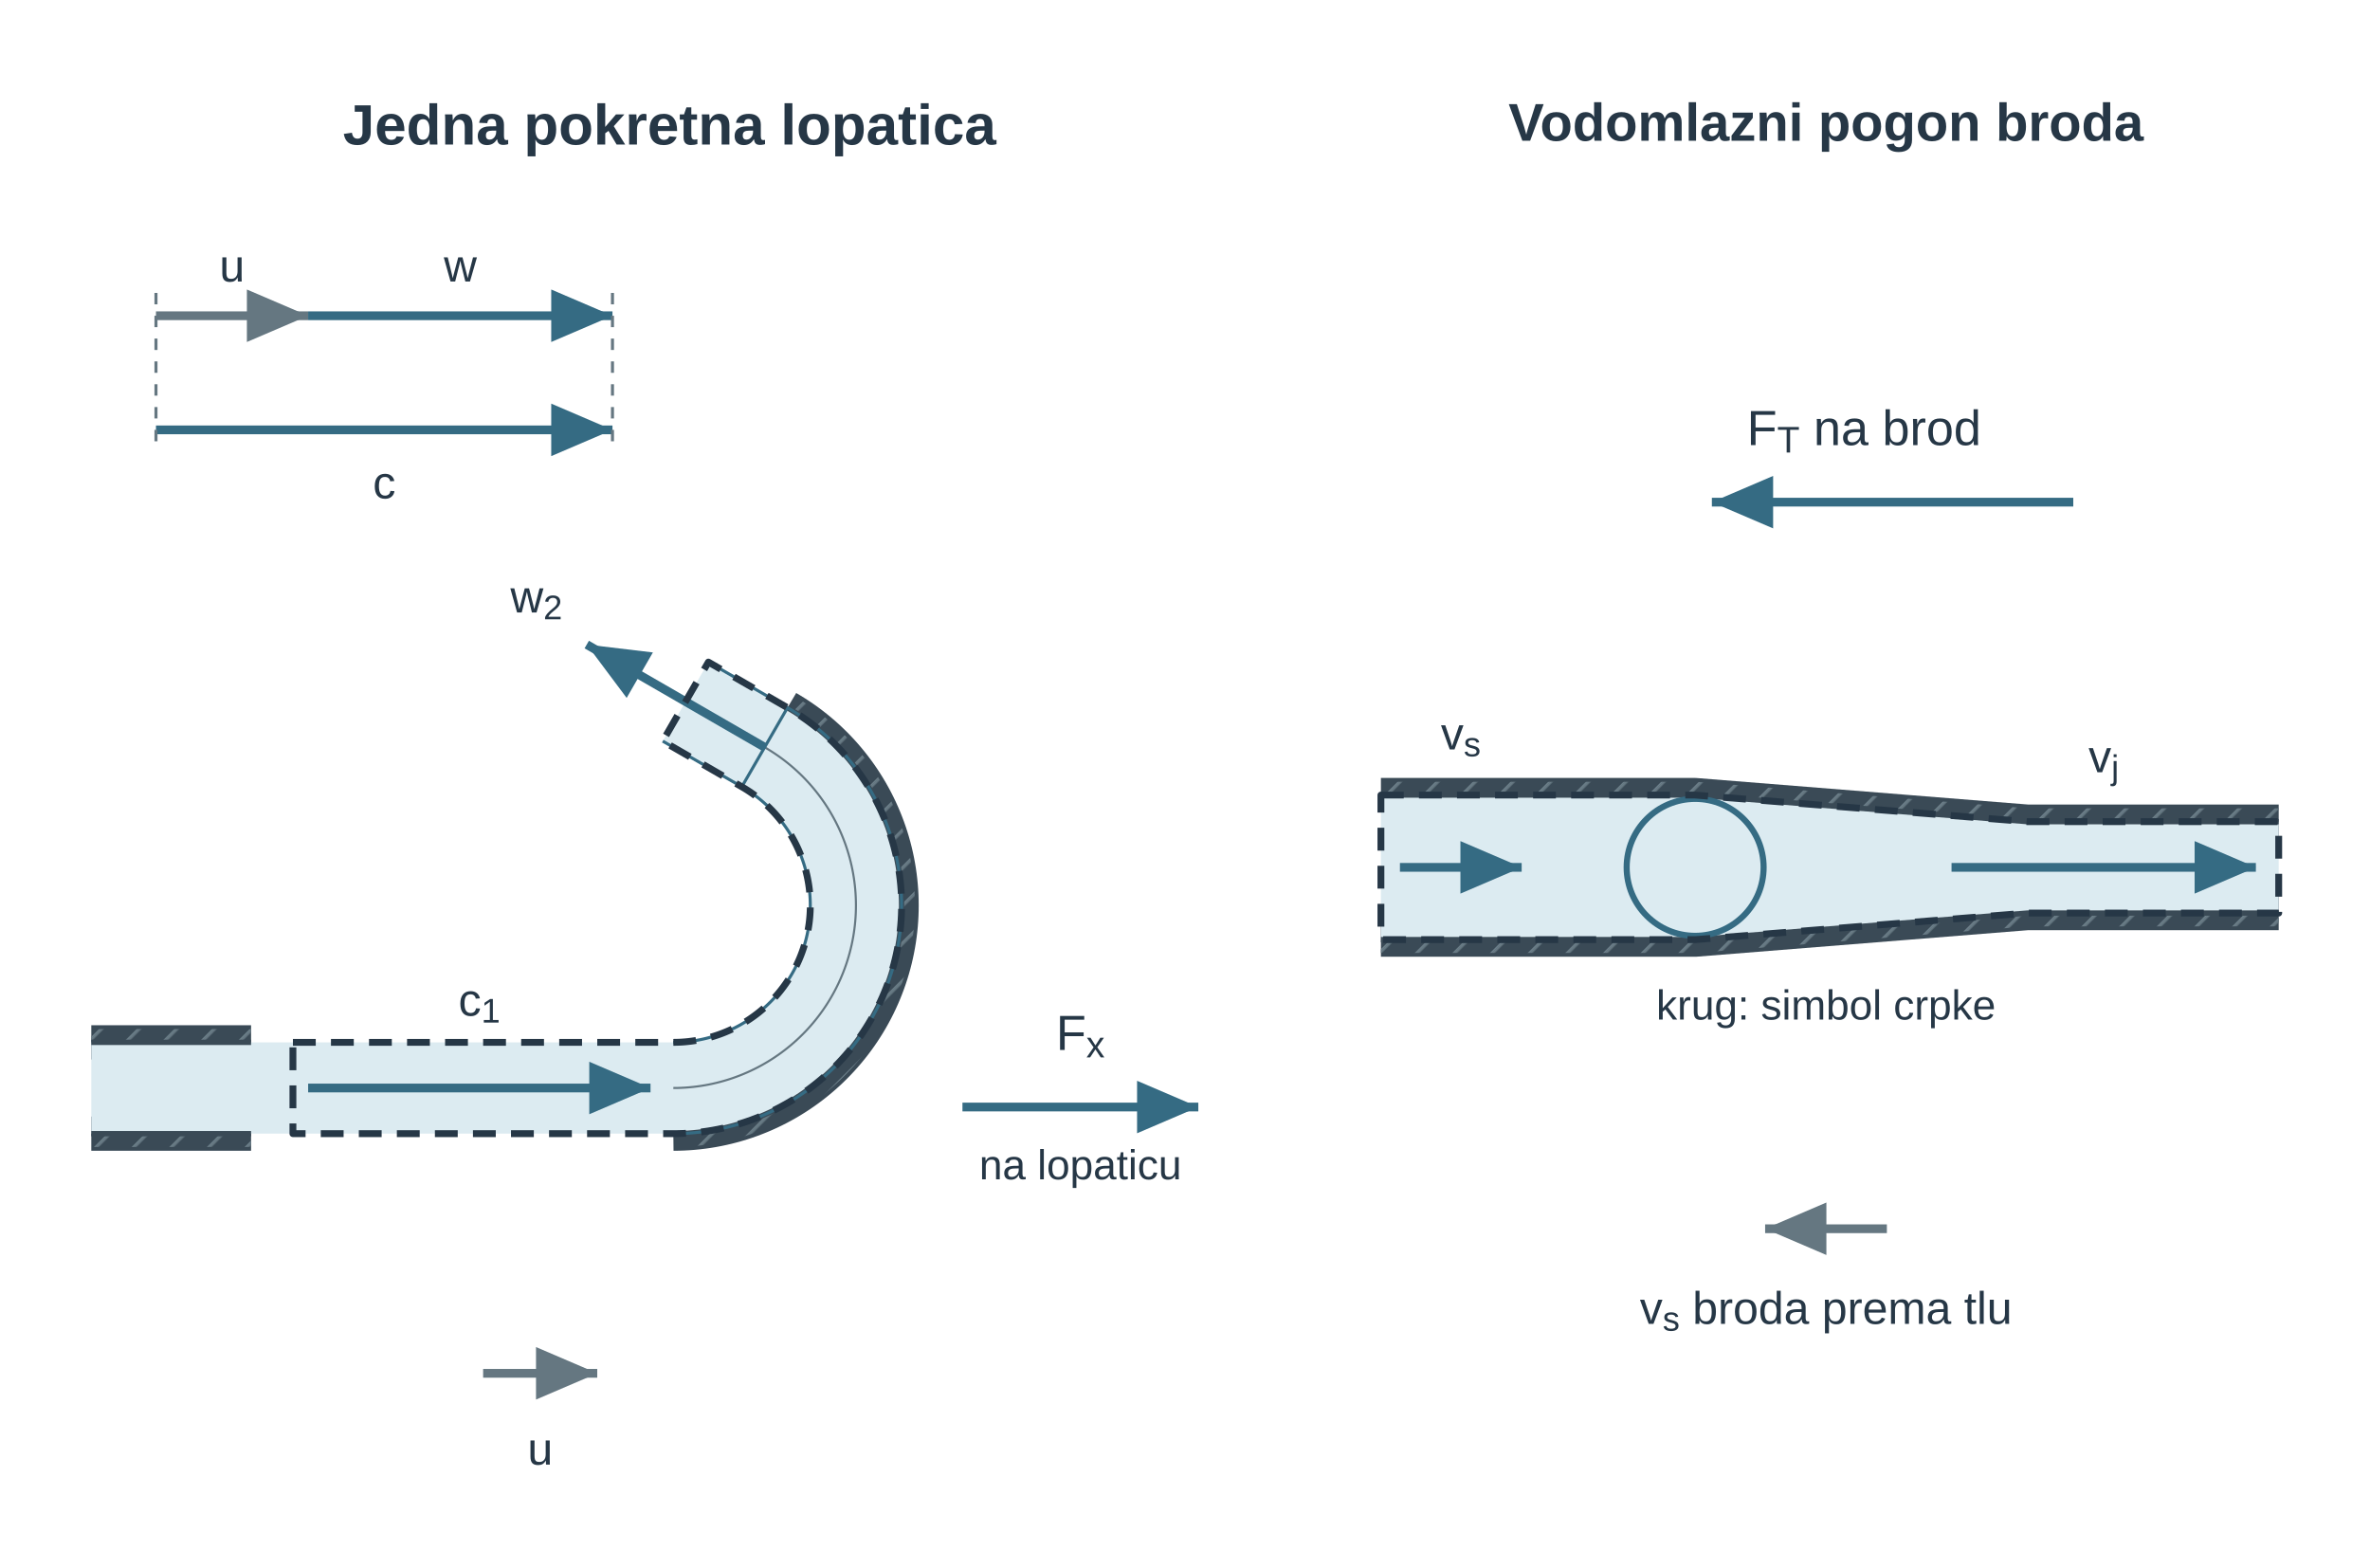
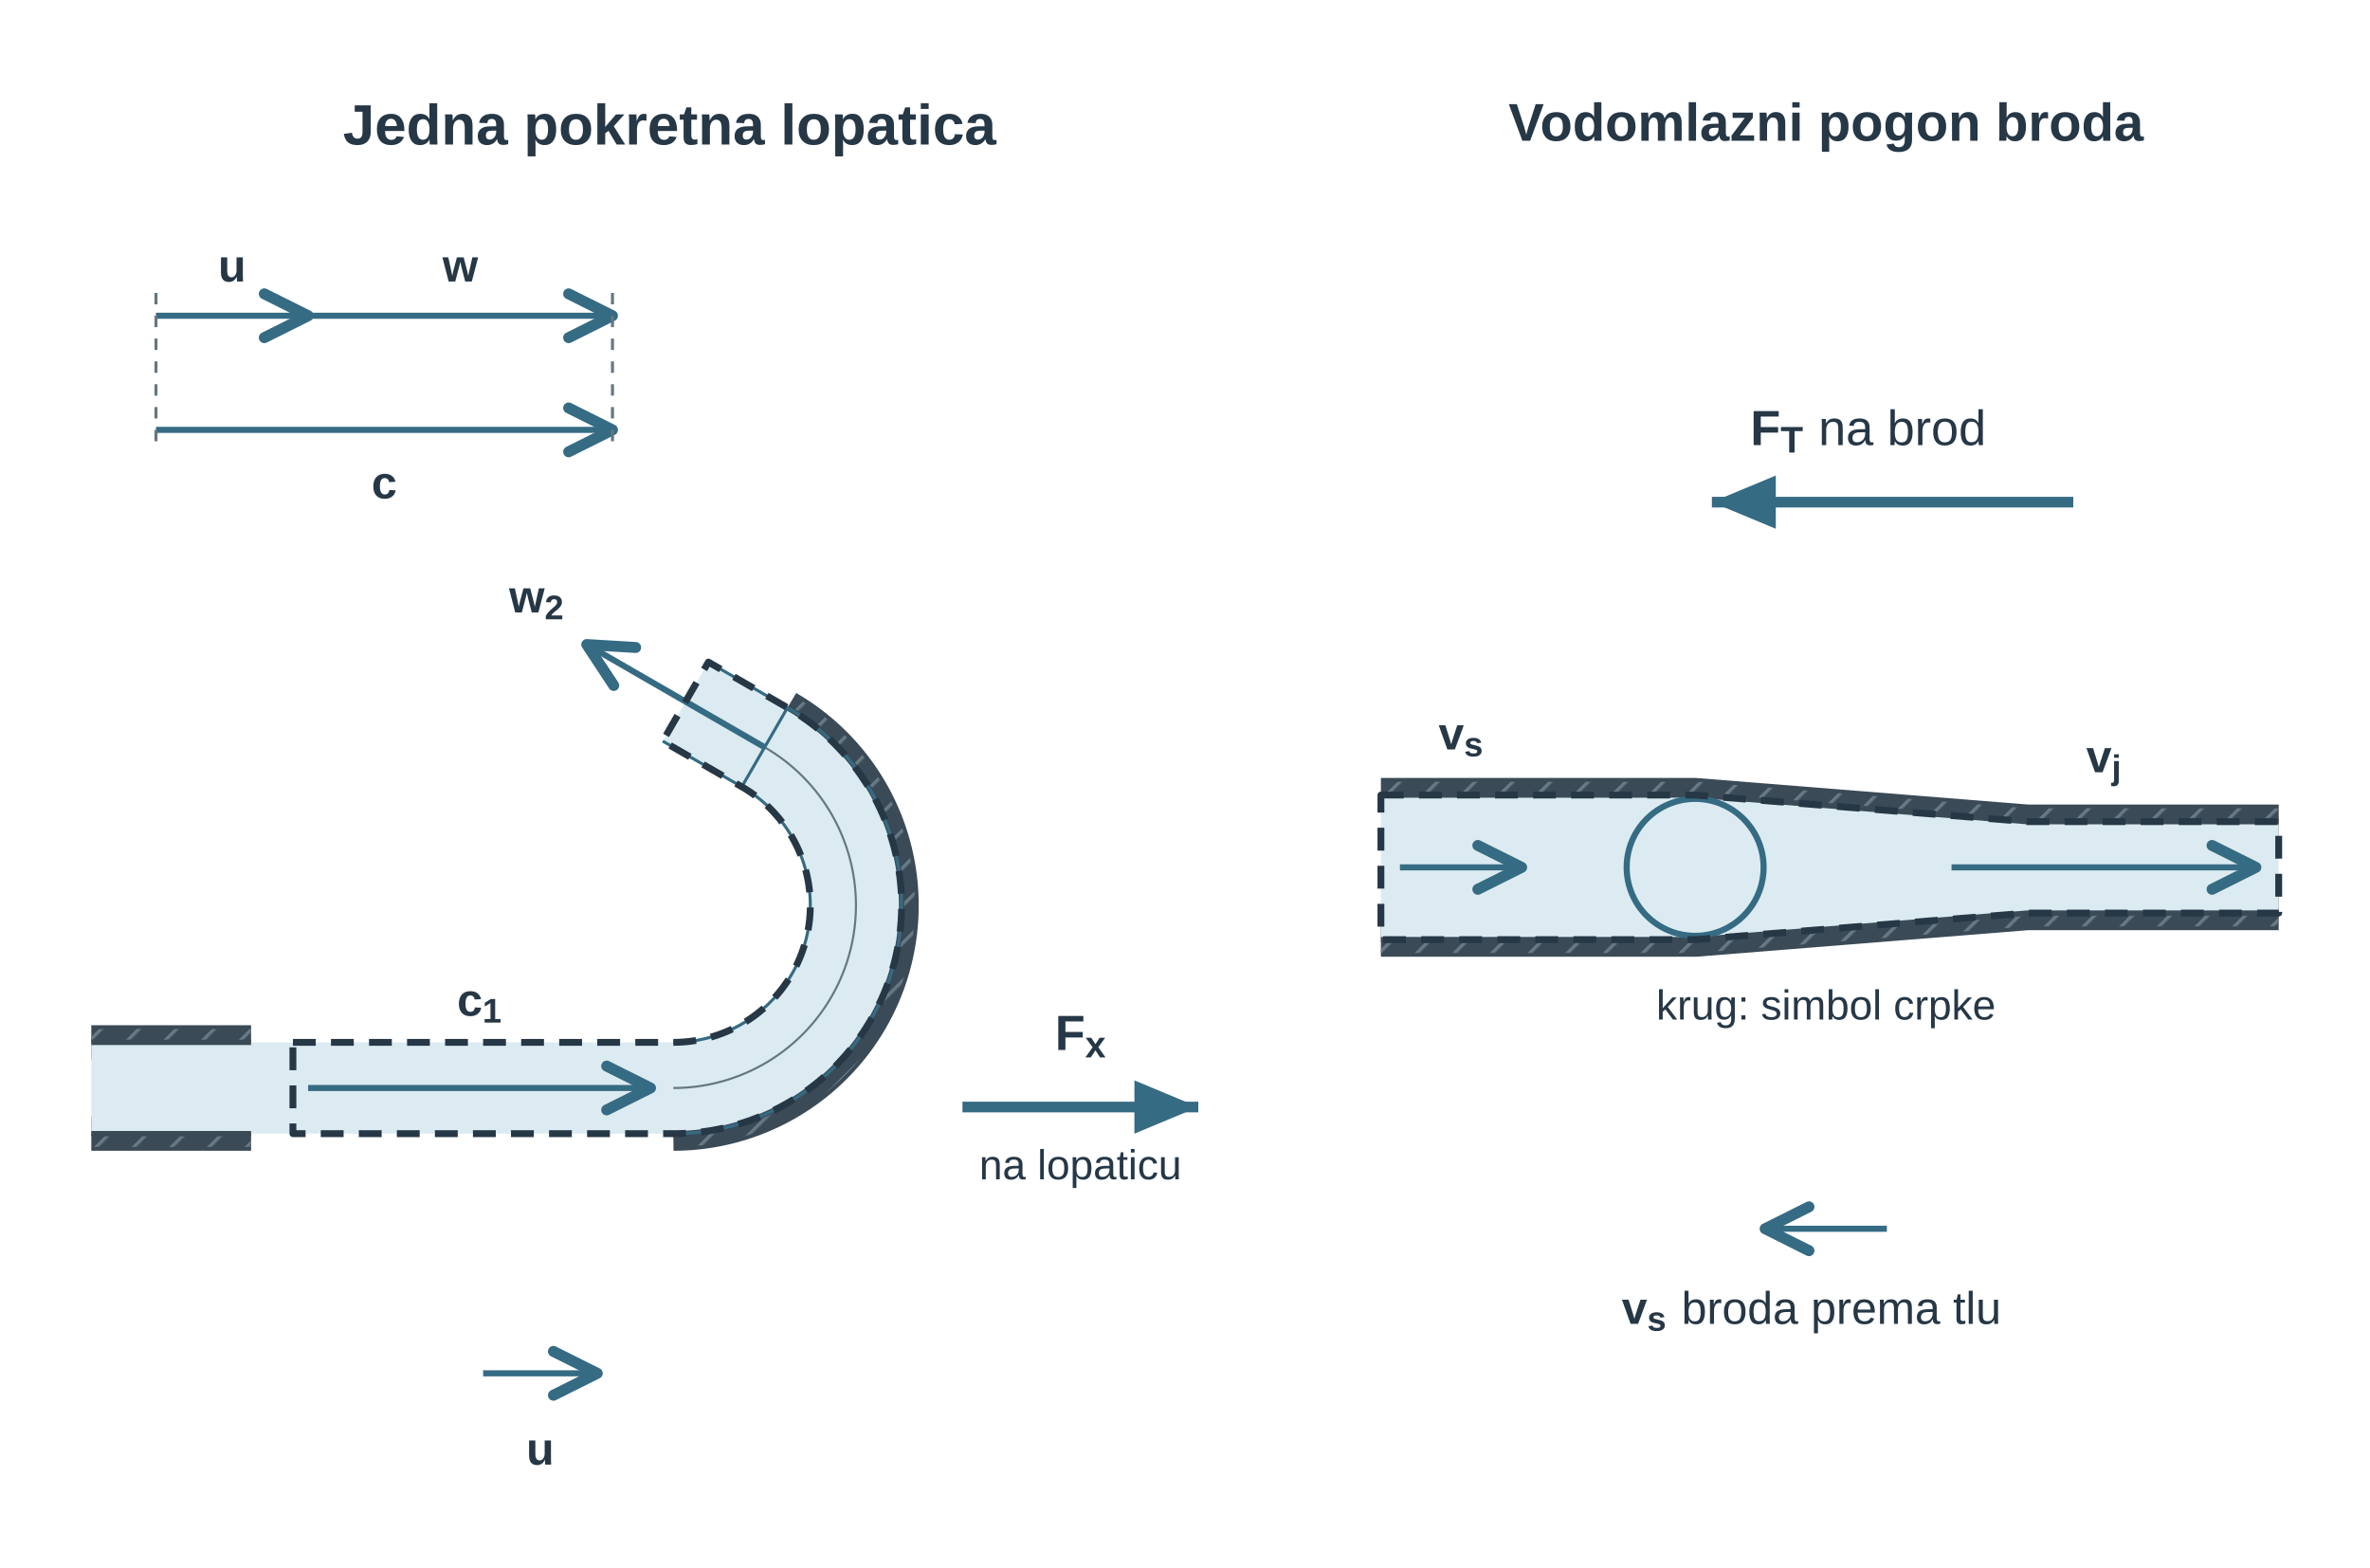
<svg xmlns="http://www.w3.org/2000/svg" viewBox="0 0 623 412" role="img" aria-labelledby="u14intro_title u14intro_desc" preserveAspectRatio="xMidYMid meet" style="display:block;width:100%;max-width:623px;height:auto;">
  <defs>
+     <marker id="u14intro_vopen" viewBox="0 0 10 10" refX="9" refY="5" markerWidth="9" markerHeight="9" orient="auto-start-reverse">
+       <path d="M1,1 L9,5 L1,9" fill="none" stroke="#356b83" stroke-width="2" stroke-linecap="round" stroke-linejoin="round" />
+     </marker>
    <pattern id="u14intro_hatch" width="7" height="7" patternUnits="userSpaceOnUse" patternTransform="rotate(45)">
      <line x1="0" y1="0" x2="0" y2="7" stroke="#657781" stroke-width="1.8" />
    </pattern>
    <marker id="u14intro_v" markerWidth="7" markerHeight="6" refX="7" refY="3" orient="auto">
      <path d="M0 0 L7 3 L0 6 Z" fill="#356b83" />
    </marker>
    <marker id="u14intro_dim" markerWidth="6" markerHeight="5" refX="6" refY="2.5" orient="auto-start-reverse">
      <path d="M0 0 L6 2.5 L0 5 Z" fill="#356b83" />
    </marker>
    <marker id="u14intro_dimSmall" markerWidth="3" markerHeight="3" refX="3" refY="1.5" orient="auto-start-reverse">
      <path d="M0 0 L3 1.5 L0 3 Z" fill="#356b83" />
    </marker>
-     <marker id="u14intro_forceMarker" markerWidth="7" markerHeight="6" refX="7" refY="3" orient="auto">
-       <path d="M0 0 L7 3 L0 6 Z" fill="#356b83" />
+     <marker id="u14intro_forceMarker" markerWidth="6" markerHeight="5" refX="6" refY="2.5" orient="auto">
+       <path d="M0 0 L6 2.5 L0 5 Z" fill="#356b83" />
    </marker>
    <marker id="u14intro_pressureMarker" markerWidth="7" markerHeight="6" refX="7" refY="3" orient="auto">
      <path d="M0 0 L7 3 L0 6 Z" fill="#356b83" />
    </marker>
    <marker id="u14intro_reactionMarker" markerWidth="7" markerHeight="6" refX="7" refY="3" orient="auto">
      <path d="M0 0 L7 3 L0 6 Z" fill="#356b83" />
    </marker>
    <marker id="u14intro_axisMarker" markerWidth="7" markerHeight="6" refX="7" refY="3" orient="auto">
      <path d="M0 0 L7 3 L0 6 Z" fill="#3a4a56" />
    </marker>
    <marker id="u14intro_motionMarker" markerWidth="7" markerHeight="6" refX="7" refY="3" orient="auto">
      <path d="M0 0 L7 3 L0 6 Z" fill="#657781" />
    </marker>
  </defs>
  <g id="u14intro_title-scene-1" transform="translate(-33 -17)">
    <g font-family="Arial, Liberation Sans, sans-serif" fill="#3a4a56">
      <text x="209" y="55" font-size="15" fill="#263746" text-anchor="middle" font-weight="700">Jedna pokretna lopatica</text>
-       <path id="u14intro_inletTriangleu" d="M74 100 L114 100" fill="none" stroke="#657781" stroke-width="2.3" marker-end="url(#u14intro_motionMarker)" />
-       <text x="94.0" y="91" font-size="12" fill="#263746" text-anchor="middle">u</text>
-       <path id="u14intro_inletTrianglew" d="M114 100 L194 100" fill="none" stroke="#356b83" stroke-width="2.3" marker-end="url(#u14intro_reactionMarker)" />
-       <text x="154.0" y="91" font-size="12" fill="#263746" text-anchor="middle">w</text>
-       <path id="u14intro_inletTrianglec" d="M74 130 L194 130" fill="none" stroke="#356b83" stroke-width="2.3" marker-end="url(#u14intro_pressureMarker)" />
-       <text x="134.0" y="148" font-size="12" fill="#263746" text-anchor="middle">c</text>
+       <path id="u14intro_inletTriangleu" d="M74 100 L114 100" fill="none" stroke="#356b83" stroke-width="1.6" marker-end="url(#u14intro_vopen)" data-mf1-vector="velocity" />
+       <text x="94.0" y="91" font-size="12" fill="#263746" text-anchor="middle" font-weight="700">u</text>
+       <path id="u14intro_inletTrianglew" d="M114 100 L194 100" fill="none" stroke="#356b83" stroke-width="1.6" marker-end="url(#u14intro_vopen)" data-mf1-vector="velocity" />
+       <text x="154.0" y="91" font-size="12" fill="#263746" text-anchor="middle" font-weight="700">w</text>
+       <path id="u14intro_inletTrianglec" d="M74 130 L194 130" fill="none" stroke="#356b83" stroke-width="1.6" marker-end="url(#u14intro_vopen)" data-mf1-vector="velocity" />
+       <text x="134.0" y="148" font-size="12" fill="#263746" text-anchor="middle" font-weight="700">c</text>
      <line x1="74" y1="94" x2="74" y2="134" stroke="#657781" stroke-width="0.8" stroke-dasharray="3 3" />
      <line x1="194" y1="94" x2="194" y2="134" stroke="#657781" stroke-width="0.8" stroke-dasharray="3 3" />
      <path id="u14intro_flowouter0" d="M57 291.0 H99" fill="none" stroke="#3a4a56" stroke-width="9" stroke-linecap="butt" stroke-linejoin="round" />
      <path d="M57 291.0 H99" fill="none" stroke="url(#u14intro_hatch)" stroke-width="7" stroke-linecap="butt" stroke-linejoin="round" />
      <path id="u14intro_flowouter1" d="M57 315.0 H99" fill="none" stroke="#3a4a56" stroke-width="9" stroke-linecap="butt" stroke-linejoin="round" />
      <path d="M57 315.0 H99" fill="none" stroke="url(#u14intro_hatch)" stroke-width="7" stroke-linecap="butt" stroke-linejoin="round" />
      <path id="u14intro_flowouter2" d="M210 315 L211.309 314.986 L212.617 314.943 L213.924 314.872 L215.229 314.772 L216.532 314.643 L217.832 314.487 L219.127 314.302 L220.419 314.088 L221.705 313.847 L222.986 313.578 L224.261 313.281 L225.529 312.956 L226.79 312.603 L228.042 312.223 L229.286 311.816 L230.521 311.382 L231.746 310.92 L232.961 310.433 L234.165 309.919 L235.357 309.378 L236.537 308.812 L237.705 308.221 L238.859 307.604 L240 306.962 L241.126 306.295 L242.238 305.603 L243.334 304.888 L244.415 304.149 L245.479 303.387 L246.526 302.601 L247.555 301.793 L248.567 300.963 L249.561 300.11 L250.535 299.237 L251.491 298.342 L252.426 297.426 L253.342 296.491 L254.237 295.535 L255.11 294.561 L255.963 293.567 L256.793 292.555 L257.601 291.526 L258.387 290.479 L259.149 289.415 L259.888 288.334 L260.603 287.238 L261.295 286.126 L261.962 285 L262.604 283.859 L263.221 282.705 L263.812 281.537 L264.378 280.357 L264.919 279.165 L265.433 277.961 L265.92 276.746 L266.382 275.521 L266.816 274.286 L267.223 273.042 L267.603 271.79 L267.956 270.529 L268.281 269.261 L268.578 267.986 L268.847 266.705 L269.088 265.419 L269.302 264.127 L269.487 262.832 L269.643 261.532 L269.772 260.229 L269.872 258.924 L269.943 257.617 L269.986 256.309 L270 255 L269.986 253.691 L269.943 252.383 L269.872 251.076 L269.772 249.771 L269.643 248.468 L269.487 247.168 L269.302 245.873 L269.088 244.581 L268.847 243.295 L268.578 242.014 L268.281 240.739 L267.956 239.471 L267.603 238.21 L267.223 236.958 L266.816 235.714 L266.382 234.479 L265.92 233.254 L265.433 232.039 L264.919 230.835 L264.378 229.643 L263.812 228.463 L263.221 227.295 L262.604 226.141 L261.962 225 L261.295 223.874 L260.603 222.762 L259.888 221.666 L259.149 220.585 L258.387 219.521 L257.601 218.474 L256.793 217.445 L255.963 216.433 L255.11 215.439 L254.237 214.465 L253.342 213.509 L252.426 212.574 L251.491 211.658 L250.535 210.763 L249.561 209.89 L248.567 209.037 L247.555 208.207 L246.526 207.399 L245.479 206.613 L244.415 205.851 L243.334 205.112 L242.238 204.397 L241.126 203.705 L240 203.038" fill="none" stroke="#3a4a56" stroke-width="9" stroke-linecap="butt" stroke-linejoin="round" />
      <path d="M210 315 L211.309 314.986 L212.617 314.943 L213.924 314.872 L215.229 314.772 L216.532 314.643 L217.832 314.487 L219.127 314.302 L220.419 314.088 L221.705 313.847 L222.986 313.578 L224.261 313.281 L225.529 312.956 L226.79 312.603 L228.042 312.223 L229.286 311.816 L230.521 311.382 L231.746 310.92 L232.961 310.433 L234.165 309.919 L235.357 309.378 L236.537 308.812 L237.705 308.221 L238.859 307.604 L240 306.962 L241.126 306.295 L242.238 305.603 L243.334 304.888 L244.415 304.149 L245.479 303.387 L246.526 302.601 L247.555 301.793 L248.567 300.963 L249.561 300.11 L250.535 299.237 L251.491 298.342 L252.426 297.426 L253.342 296.491 L254.237 295.535 L255.11 294.561 L255.963 293.567 L256.793 292.555 L257.601 291.526 L258.387 290.479 L259.149 289.415 L259.888 288.334 L260.603 287.238 L261.295 286.126 L261.962 285 L262.604 283.859 L263.221 282.705 L263.812 281.537 L264.378 280.357 L264.919 279.165 L265.433 277.961 L265.92 276.746 L266.382 275.521 L266.816 274.286 L267.223 273.042 L267.603 271.79 L267.956 270.529 L268.281 269.261 L268.578 267.986 L268.847 266.705 L269.088 265.419 L269.302 264.127 L269.487 262.832 L269.643 261.532 L269.772 260.229 L269.872 258.924 L269.943 257.617 L269.986 256.309 L270 255 L269.986 253.691 L269.943 252.383 L269.872 251.076 L269.772 249.771 L269.643 248.468 L269.487 247.168 L269.302 245.873 L269.088 244.581 L268.847 243.295 L268.578 242.014 L268.281 240.739 L267.956 239.471 L267.603 238.21 L267.223 236.958 L266.816 235.714 L266.382 234.479 L265.92 233.254 L265.433 232.039 L264.919 230.835 L264.378 229.643 L263.812 228.463 L263.221 227.295 L262.604 226.141 L261.962 225 L261.295 223.874 L260.603 222.762 L259.888 221.666 L259.149 220.585 L258.387 219.521 L257.601 218.474 L256.793 217.445 L255.963 216.433 L255.11 215.439 L254.237 214.465 L253.342 213.509 L252.426 212.574 L251.491 211.658 L250.535 210.763 L249.561 209.89 L248.567 209.037 L247.555 208.207 L246.526 207.399 L245.479 206.613 L244.415 205.851 L243.334 205.112 L242.238 204.397 L241.126 203.705 L240 203.038" fill="none" stroke="url(#u14intro_hatch)" stroke-width="7" stroke-linecap="butt" stroke-linejoin="round" />
      <path id="u14intro_flowfluid" d="M57 291 L210 291 L210.785 290.991 L211.57 290.966 L212.355 290.923 L213.138 290.863 L213.919 290.786 L214.699 290.692 L215.476 290.581 L216.251 290.453 L217.023 290.308 L217.792 290.147 L218.557 289.968 L219.317 289.773 L220.074 289.562 L220.825 289.334 L221.572 289.089 L222.313 288.829 L223.048 288.552 L223.777 288.26 L224.499 287.951 L225.214 287.627 L225.922 287.287 L226.623 286.932 L227.316 286.562 L228 286.177 L228.676 285.777 L229.343 285.362 L230.001 284.933 L230.649 284.489 L231.287 284.032 L231.915 283.561 L232.533 283.076 L233.14 282.578 L233.736 282.066 L234.321 281.542 L234.894 281.005 L235.456 280.456 L236.005 279.894 L236.542 279.321 L237.066 278.736 L237.578 278.14 L238.076 277.533 L238.561 276.915 L239.032 276.287 L239.489 275.649 L239.933 275.001 L240.362 274.343 L240.777 273.676 L241.177 273 L241.562 272.316 L241.932 271.623 L242.287 270.922 L242.627 270.214 L242.951 269.499 L243.26 268.777 L243.552 268.048 L243.829 267.313 L244.089 266.572 L244.334 265.825 L244.562 265.074 L244.773 264.317 L244.968 263.557 L245.147 262.792 L245.308 262.023 L245.453 261.251 L245.581 260.476 L245.692 259.699 L245.786 258.919 L245.863 258.138 L245.923 257.355 L245.966 256.57 L245.991 255.785 L246 255 L245.991 254.215 L245.966 253.43 L245.923 252.645 L245.863 251.862 L245.786 251.081 L245.692 250.301 L245.581 249.524 L245.453 248.749 L245.308 247.977 L245.147 247.208 L244.968 246.443 L244.773 245.683 L244.562 244.926 L244.334 244.175 L244.089 243.428 L243.829 242.687 L243.552 241.952 L243.26 241.223 L242.951 240.501 L242.627 239.786 L242.287 239.078 L241.932 238.377 L241.562 237.684 L241.177 237 L240.777 236.324 L240.362 235.657 L239.933 234.999 L239.489 234.351 L239.032 233.713 L238.561 233.085 L238.076 232.467 L237.578 231.86 L237.066 231.264 L236.542 230.679 L236.005 230.106 L235.456 229.544 L234.894 228.995 L234.321 228.458 L233.736 227.934 L233.14 227.422 L232.533 226.924 L231.915 226.439 L231.287 225.968 L230.649 225.511 L230.001 225.067 L229.343 224.638 L228.676 224.223 L228 223.823 L207.215 211.823 L219.215 191.038 L240 203.038 L241.126 203.705 L242.238 204.397 L243.334 205.112 L244.415 205.851 L245.479 206.613 L246.526 207.399 L247.555 208.207 L248.567 209.037 L249.561 209.89 L250.535 210.763 L251.491 211.658 L252.426 212.574 L253.342 213.509 L254.237 214.465 L255.11 215.439 L255.963 216.433 L256.793 217.445 L257.601 218.474 L258.387 219.521 L259.149 220.585 L259.888 221.666 L260.603 222.762 L261.295 223.874 L261.962 225 L262.604 226.141 L263.221 227.295 L263.812 228.463 L264.378 229.643 L264.919 230.835 L265.433 232.039 L265.92 233.254 L266.382 234.479 L266.816 235.714 L267.223 236.958 L267.603 238.21 L267.956 239.471 L268.281 240.739 L268.578 242.014 L268.847 243.295 L269.088 244.581 L269.302 245.873 L269.487 247.168 L269.643 248.468 L269.772 249.771 L269.872 251.076 L269.943 252.383 L269.986 253.691 L270 255 L269.986 256.309 L269.943 257.617 L269.872 258.924 L269.772 260.229 L269.643 261.532 L269.487 262.832 L269.302 264.127 L269.088 265.419 L268.847 266.705 L268.578 267.986 L268.281 269.261 L267.956 270.529 L267.603 271.79 L267.223 273.042 L266.816 274.286 L266.382 275.521 L265.92 276.746 L265.433 277.961 L264.919 279.165 L264.378 280.357 L263.812 281.537 L263.221 282.705 L262.604 283.859 L261.962 285 L261.295 286.126 L260.603 287.238 L259.888 288.334 L259.149 289.415 L258.387 290.479 L257.601 291.526 L256.793 292.555 L255.963 293.567 L255.11 294.561 L254.237 295.535 L253.342 296.491 L252.426 297.426 L251.491 298.342 L250.535 299.237 L249.561 300.11 L248.567 300.963 L247.555 301.793 L246.526 302.601 L245.479 303.387 L244.415 304.149 L243.334 304.888 L242.238 305.603 L241.126 306.295 L240 306.962 L238.859 307.604 L237.705 308.221 L236.537 308.812 L235.357 309.378 L234.165 309.919 L232.961 310.433 L231.746 310.92 L230.521 311.382 L229.286 311.816 L228.042 312.223 L226.79 312.603 L225.529 312.956 L224.261 313.281 L222.986 313.578 L221.705 313.847 L220.419 314.088 L219.127 314.302 L217.832 314.487 L216.532 314.643 L215.229 314.772 L213.924 314.872 L212.617 314.943 L211.309 314.986 L210 315 L57 315 Z" fill="#dcebf1" stroke="none" stroke-width="1.8" />
      <path id="u14intro_flowwall0" d="M57 291.0 H99" fill="none" stroke="#3a4a56" stroke-width="1.4" />
      <path id="u14intro_flowwall1" d="M57 315.0 H99" fill="none" stroke="#3a4a56" stroke-width="1.4" />
      <path id="u14intro_flowwall2" d="M210 315 L211.309 314.986 L212.617 314.943 L213.924 314.872 L215.229 314.772 L216.532 314.643 L217.832 314.487 L219.127 314.302 L220.419 314.088 L221.705 313.847 L222.986 313.578 L224.261 313.281 L225.529 312.956 L226.79 312.603 L228.042 312.223 L229.286 311.816 L230.521 311.382 L231.746 310.92 L232.961 310.433 L234.165 309.919 L235.357 309.378 L236.537 308.812 L237.705 308.221 L238.859 307.604 L240 306.962 L241.126 306.295 L242.238 305.603 L243.334 304.888 L244.415 304.149 L245.479 303.387 L246.526 302.601 L247.555 301.793 L248.567 300.963 L249.561 300.11 L250.535 299.237 L251.491 298.342 L252.426 297.426 L253.342 296.491 L254.237 295.535 L255.11 294.561 L255.963 293.567 L256.793 292.555 L257.601 291.526 L258.387 290.479 L259.149 289.415 L259.888 288.334 L260.603 287.238 L261.295 286.126 L261.962 285 L262.604 283.859 L263.221 282.705 L263.812 281.537 L264.378 280.357 L264.919 279.165 L265.433 277.961 L265.92 276.746 L266.382 275.521 L266.816 274.286 L267.223 273.042 L267.603 271.79 L267.956 270.529 L268.281 269.261 L268.578 267.986 L268.847 266.705 L269.088 265.419 L269.302 264.127 L269.487 262.832 L269.643 261.532 L269.772 260.229 L269.872 258.924 L269.943 257.617 L269.986 256.309 L270 255 L269.986 253.691 L269.943 252.383 L269.872 251.076 L269.772 249.771 L269.643 248.468 L269.487 247.168 L269.302 245.873 L269.088 244.581 L268.847 243.295 L268.578 242.014 L268.281 240.739 L267.956 239.471 L267.603 238.21 L267.223 236.958 L266.816 235.714 L266.382 234.479 L265.92 233.254 L265.433 232.039 L264.919 230.835 L264.378 229.643 L263.812 228.463 L263.221 227.295 L262.604 226.141 L261.962 225 L261.295 223.874 L260.603 222.762 L259.888 221.666 L259.149 220.585 L258.387 219.521 L257.601 218.474 L256.793 217.445 L255.963 216.433 L255.11 215.439 L254.237 214.465 L253.342 213.509 L252.426 212.574 L251.491 211.658 L250.535 210.763 L249.561 209.89 L248.567 209.037 L247.555 208.207 L246.526 207.399 L245.479 206.613 L244.415 205.851 L243.334 205.112 L242.238 204.397 L241.126 203.705 L240 203.038" fill="none" stroke="#3a4a56" stroke-width="1.4" />
      <path id="u14intro_flowfreeEdge" d="M210 291 L210.785 290.991 L211.57 290.966 L212.355 290.923 L213.138 290.863 L213.919 290.786 L214.699 290.692 L215.476 290.581 L216.251 290.453 L217.023 290.308 L217.792 290.147 L218.557 289.968 L219.317 289.773 L220.074 289.562 L220.825 289.334 L221.572 289.089 L222.313 288.829 L223.048 288.552 L223.777 288.26 L224.499 287.951 L225.214 287.627 L225.922 287.287 L226.623 286.932 L227.316 286.562 L228 286.177 L228.676 285.777 L229.343 285.362 L230.001 284.933 L230.649 284.489 L231.287 284.032 L231.915 283.561 L232.533 283.076 L233.14 282.578 L233.736 282.066 L234.321 281.542 L234.894 281.005 L235.456 280.456 L236.005 279.894 L236.542 279.321 L237.066 278.736 L237.578 278.14 L238.076 277.533 L238.561 276.915 L239.032 276.287 L239.489 275.649 L239.933 275.001 L240.362 274.343 L240.777 273.676 L241.177 273 L241.562 272.316 L241.932 271.623 L242.287 270.922 L242.627 270.214 L242.951 269.499 L243.26 268.777 L243.552 268.048 L243.829 267.313 L244.089 266.572 L244.334 265.825 L244.562 265.074 L244.773 264.317 L244.968 263.557 L245.147 262.792 L245.308 262.023 L245.453 261.251 L245.581 260.476 L245.692 259.699 L245.786 258.919 L245.863 258.138 L245.923 257.355 L245.966 256.57 L245.991 255.785 L246 255 L245.991 254.215 L245.966 253.43 L245.923 252.645 L245.863 251.862 L245.786 251.081 L245.692 250.301 L245.581 249.524 L245.453 248.749 L245.308 247.977 L245.147 247.208 L244.968 246.443 L244.773 245.683 L244.562 244.926 L244.334 244.175 L244.089 243.428 L243.829 242.687 L243.552 241.952 L243.26 241.223 L242.951 240.501 L242.627 239.786 L242.287 239.078 L241.932 238.377 L241.562 237.684 L241.177 237 L240.777 236.324 L240.362 235.657 L239.933 234.999 L239.489 234.351 L239.032 233.713 L238.561 233.085 L238.076 232.467 L237.578 231.86 L237.066 231.264 L236.542 230.679 L236.005 230.106 L235.456 229.544 L234.894 228.995 L234.321 228.458 L233.736 227.934 L233.14 227.422 L232.533 226.924 L231.915 226.439 L231.287 225.968 L230.649 225.511 L230.001 225.067 L229.343 224.638 L228.676 224.223 L228 223.823 L207.215 211.823" fill="none" stroke="#356b83" stroke-width="0.8" />
      <path id="u14intro_flowouterEdge" d="M210 315 L211.309 314.986 L212.617 314.943 L213.924 314.872 L215.229 314.772 L216.532 314.643 L217.832 314.487 L219.127 314.302 L220.419 314.088 L221.705 313.847 L222.986 313.578 L224.261 313.281 L225.529 312.956 L226.79 312.603 L228.042 312.223 L229.286 311.816 L230.521 311.382 L231.746 310.92 L232.961 310.433 L234.165 309.919 L235.357 309.378 L236.537 308.812 L237.705 308.221 L238.859 307.604 L240 306.962 L241.126 306.295 L242.238 305.603 L243.334 304.888 L244.415 304.149 L245.479 303.387 L246.526 302.601 L247.555 301.793 L248.567 300.963 L249.561 300.11 L250.535 299.237 L251.491 298.342 L252.426 297.426 L253.342 296.491 L254.237 295.535 L255.11 294.561 L255.963 293.567 L256.793 292.555 L257.601 291.526 L258.387 290.479 L259.149 289.415 L259.888 288.334 L260.603 287.238 L261.295 286.126 L261.962 285 L262.604 283.859 L263.221 282.705 L263.812 281.537 L264.378 280.357 L264.919 279.165 L265.433 277.961 L265.92 276.746 L266.382 275.521 L266.816 274.286 L267.223 273.042 L267.603 271.79 L267.956 270.529 L268.281 269.261 L268.578 267.986 L268.847 266.705 L269.088 265.419 L269.302 264.127 L269.487 262.832 L269.643 261.532 L269.772 260.229 L269.872 258.924 L269.943 257.617 L269.986 256.309 L270 255 L269.986 253.691 L269.943 252.383 L269.872 251.076 L269.772 249.771 L269.643 248.468 L269.487 247.168 L269.302 245.873 L269.088 244.581 L268.847 243.295 L268.578 242.014 L268.281 240.739 L267.956 239.471 L267.603 238.21 L267.223 236.958 L266.816 235.714 L266.382 234.479 L265.92 233.254 L265.433 232.039 L264.919 230.835 L264.378 229.643 L263.812 228.463 L263.221 227.295 L262.604 226.141 L261.962 225 L261.295 223.874 L260.603 222.762 L259.888 221.666 L259.149 220.585 L258.387 219.521 L257.601 218.474 L256.793 217.445 L255.963 216.433 L255.11 215.439 L254.237 214.465 L253.342 213.509 L252.426 212.574 L251.491 211.658 L250.535 210.763 L249.561 209.89 L248.567 209.037 L247.555 208.207 L246.526 207.399 L245.479 206.613 L244.415 205.851 L243.334 205.112 L242.238 204.397 L241.126 203.705 L240 203.038 L219.215 191.038" fill="none" stroke="#356b83" stroke-width="0.8" />
      <path id="u14intro_flowcenterline" d="M210 303 L211.047 302.989 L212.094 302.954 L213.139 302.897 L214.183 302.817 L215.226 302.715 L216.265 302.589 L217.302 302.441 L218.335 302.271 L219.364 302.078 L220.389 301.862 L221.409 301.624 L222.423 301.364 L223.432 301.082 L224.434 300.778 L225.429 300.453 L226.417 300.105 L227.397 299.736 L228.369 299.346 L229.332 298.935 L230.286 298.503 L231.23 298.05 L232.164 297.577 L233.087 297.083 L234 296.569 L234.901 296.036 L235.79 295.483 L236.667 294.911 L237.532 294.319 L238.383 293.709 L239.221 293.081 L240.044 292.434 L240.854 291.77 L241.649 291.088 L242.428 290.389 L243.193 289.673 L243.941 288.941 L244.673 288.193 L245.389 287.428 L246.088 286.649 L246.77 285.854 L247.434 285.044 L248.081 284.221 L248.709 283.383 L249.319 282.532 L249.911 281.667 L250.483 280.79 L251.036 279.901 L251.569 279 L252.083 278.087 L252.577 277.164 L253.05 276.23 L253.503 275.286 L253.935 274.332 L254.346 273.369 L254.736 272.397 L255.105 271.417 L255.453 270.429 L255.778 269.434 L256.082 268.432 L256.364 267.423 L256.624 266.409 L256.862 265.389 L257.078 264.364 L257.271 263.335 L257.441 262.302 L257.589 261.265 L257.715 260.226 L257.817 259.183 L257.897 258.139 L257.954 257.094 L257.989 256.047 L258 255 L257.989 253.953 L257.954 252.906 L257.897 251.861 L257.817 250.817 L257.715 249.774 L257.589 248.735 L257.441 247.698 L257.271 246.665 L257.078 245.636 L256.862 244.611 L256.624 243.591 L256.364 242.577 L256.082 241.568 L255.778 240.566 L255.453 239.571 L255.105 238.583 L254.736 237.603 L254.346 236.631 L253.935 235.668 L253.503 234.714 L253.05 233.77 L252.577 232.836 L252.083 231.913 L251.569 231 L251.036 230.099 L250.483 229.21 L249.911 228.333 L249.319 227.468 L248.709 226.617 L248.081 225.779 L247.434 224.956 L246.77 224.146 L246.088 223.351 L245.389 222.572 L244.673 221.807 L243.941 221.059 L243.193 220.327 L242.428 219.611 L241.649 218.912 L240.854 218.23 L240.044 217.566 L239.221 216.919 L238.383 216.291 L237.532 215.681 L236.667 215.089 L235.79 214.517 L234.901 213.964 L234 213.431" fill="none" stroke="#657781" stroke-width="0.55" />
      <path id="u14intro_flowoutletSection" d="M228 223.823 L240 203.038" fill="none" stroke="#356b83" stroke-width="0.8" />
-       <path id="u14intro_inflow" d="M114 303 L204 303" fill="none" stroke="#356b83" stroke-width="2.3" marker-end="url(#u14intro_pressureMarker)" />
-       <text x="159" y="284" font-size="12" fill="#263746" text-anchor="middle">c<tspan baseline-shift="sub" font-size="0.75em">1</tspan>
+       <path id="u14intro_inflow" d="M114 303 L204 303" fill="none" stroke="#356b83" stroke-width="1.6" marker-end="url(#u14intro_vopen)" data-mf1-vector="velocity" />
+       <text x="159" y="284" font-size="12" fill="#263746" text-anchor="middle" font-weight="700">c<tspan baseline-shift="sub" font-size="0.75em">1</tspan>
      </text>
-       <path id="u14intro_relativeExit" d="M234 213.431 L187.235 186.431" fill="none" stroke="#356b83" stroke-width="2.3" marker-end="url(#u14intro_reactionMarker)" />
-       <text x="174" y="178" font-size="12" fill="#263746" text-anchor="middle">w<tspan baseline-shift="sub" font-size="0.75em">2</tspan>
+       <path id="u14intro_relativeExit" d="M234 213.431 L187.235 186.431" fill="none" stroke="#356b83" stroke-width="1.6" marker-end="url(#u14intro_vopen)" data-mf1-vector="velocity" />
+       <text x="174" y="178" font-size="12" fill="#263746" text-anchor="middle" font-weight="700">w<tspan baseline-shift="sub" font-size="0.75em">2</tspan>
      </text>
-       <path id="u14intro_motion" d="M160 378 L190 378" fill="none" stroke="#657781" stroke-width="2.3" marker-end="url(#u14intro_motionMarker)" />
-       <text x="175.0" y="402" font-size="12" fill="#263746" text-anchor="middle">u</text>
-       <path id="u14intro_force" d="M286 308 L348 308" fill="none" stroke="#356b83" stroke-width="2.3" marker-end="url(#u14intro_forceMarker)" />
-       <text x="317" y="293" font-size="13" fill="#263746" text-anchor="middle">F<tspan baseline-shift="sub" font-size="0.75em">x</tspan>
+       <path id="u14intro_motion" d="M160 378 L190 378" fill="none" stroke="#356b83" stroke-width="1.6" marker-end="url(#u14intro_vopen)" data-mf1-vector="velocity" />
+       <text x="175.0" y="402" font-size="12" fill="#263746" text-anchor="middle" font-weight="700">u</text>
+       <path id="u14intro_force" d="M286 308 L348 308" fill="none" stroke="#356b83" stroke-width="2.8" marker-end="url(#u14intro_forceMarker)" data-mf1-vector="force" />
+       <text x="317" y="293" font-size="13" fill="#263746" text-anchor="middle" font-weight="700">F<tspan baseline-shift="sub" font-size="0.75em">x</tspan>
      </text>
      <text x="317" y="327" font-size="11" fill="#263746" text-anchor="middle">na lopaticu</text>
      <path id="u14intro_flowcontrolVolume" d="M110 291 L210 291 L210.785 290.991 L211.57 290.966 L212.355 290.923 L213.138 290.863 L213.919 290.786 L214.699 290.692 L215.476 290.581 L216.251 290.453 L217.023 290.308 L217.792 290.147 L218.557 289.968 L219.317 289.773 L220.074 289.562 L220.825 289.334 L221.572 289.089 L222.313 288.829 L223.048 288.552 L223.777 288.26 L224.499 287.951 L225.214 287.627 L225.922 287.287 L226.623 286.932 L227.316 286.562 L228 286.177 L228.676 285.777 L229.343 285.362 L230.001 284.933 L230.649 284.489 L231.287 284.032 L231.915 283.561 L232.533 283.076 L233.14 282.578 L233.736 282.066 L234.321 281.542 L234.894 281.005 L235.456 280.456 L236.005 279.894 L236.542 279.321 L237.066 278.736 L237.578 278.14 L238.076 277.533 L238.561 276.915 L239.032 276.287 L239.489 275.649 L239.933 275.001 L240.362 274.343 L240.777 273.676 L241.177 273 L241.562 272.316 L241.932 271.623 L242.287 270.922 L242.627 270.214 L242.951 269.499 L243.26 268.777 L243.552 268.048 L243.829 267.313 L244.089 266.572 L244.334 265.825 L244.562 265.074 L244.773 264.317 L244.968 263.557 L245.147 262.792 L245.308 262.023 L245.453 261.251 L245.581 260.476 L245.692 259.699 L245.786 258.919 L245.863 258.138 L245.923 257.355 L245.966 256.57 L245.991 255.785 L246 255 L245.991 254.215 L245.966 253.43 L245.923 252.645 L245.863 251.862 L245.786 251.081 L245.692 250.301 L245.581 249.524 L245.453 248.749 L245.308 247.977 L245.147 247.208 L244.968 246.443 L244.773 245.683 L244.562 244.926 L244.334 244.175 L244.089 243.428 L243.829 242.687 L243.552 241.952 L243.26 241.223 L242.951 240.501 L242.627 239.786 L242.287 239.078 L241.932 238.377 L241.562 237.684 L241.177 237 L240.777 236.324 L240.362 235.657 L239.933 234.999 L239.489 234.351 L239.032 233.713 L238.561 233.085 L238.076 232.467 L237.578 231.86 L237.066 231.264 L236.542 230.679 L236.005 230.106 L235.456 229.544 L234.894 228.995 L234.321 228.458 L233.736 227.934 L233.14 227.422 L232.533 226.924 L231.915 226.439 L231.287 225.968 L230.649 225.511 L230.001 225.067 L229.343 224.638 L228.676 224.223 L228 223.823 L207.215 211.823 L219.215 191.038 L240 203.038 L241.126 203.705 L242.238 204.397 L243.334 205.112 L244.415 205.851 L245.479 206.613 L246.526 207.399 L247.555 208.207 L248.567 209.037 L249.561 209.89 L250.535 210.763 L251.491 211.658 L252.426 212.574 L253.342 213.509 L254.237 214.465 L255.11 215.439 L255.963 216.433 L256.793 217.445 L257.601 218.474 L258.387 219.521 L259.149 220.585 L259.888 221.666 L260.603 222.762 L261.295 223.874 L261.962 225 L262.604 226.141 L263.221 227.295 L263.812 228.463 L264.378 229.643 L264.919 230.835 L265.433 232.039 L265.92 233.254 L266.382 234.479 L266.816 235.714 L267.223 236.958 L267.603 238.21 L267.956 239.471 L268.281 240.739 L268.578 242.014 L268.847 243.295 L269.088 244.581 L269.302 245.873 L269.487 247.168 L269.643 248.468 L269.772 249.771 L269.872 251.076 L269.943 252.383 L269.986 253.691 L270 255 L269.986 256.309 L269.943 257.617 L269.872 258.924 L269.772 260.229 L269.643 261.532 L269.487 262.832 L269.302 264.127 L269.088 265.419 L268.847 266.705 L268.578 267.986 L268.281 269.261 L267.956 270.529 L267.603 271.79 L267.223 273.042 L266.816 274.286 L266.382 275.521 L265.92 276.746 L265.433 277.961 L264.919 279.165 L264.378 280.357 L263.812 281.537 L263.221 282.705 L262.604 283.859 L261.962 285 L261.295 286.126 L260.603 287.238 L259.888 288.334 L259.149 289.415 L258.387 290.479 L257.601 291.526 L256.793 292.555 L255.963 293.567 L255.11 294.561 L254.237 295.535 L253.342 296.491 L252.426 297.426 L251.491 298.342 L250.535 299.237 L249.561 300.11 L248.567 300.963 L247.555 301.793 L246.526 302.601 L245.479 303.387 L244.415 304.149 L243.334 304.888 L242.238 305.603 L241.126 306.295 L240 306.962 L238.859 307.604 L237.705 308.221 L236.537 308.812 L235.357 309.378 L234.165 309.919 L232.961 310.433 L231.746 310.92 L230.521 311.382 L229.286 311.816 L228.042 312.223 L226.79 312.603 L225.529 312.956 L224.261 313.281 L222.986 313.578 L221.705 313.847 L220.419 314.088 L219.127 314.302 L217.832 314.487 L216.532 314.643 L215.229 314.772 L213.924 314.872 L212.617 314.943 L211.309 314.986 L210 315 L110 315 Z" fill="none" stroke="#263746" stroke-width="1.8" stroke-dasharray="6 4" stroke-linejoin="round" data-mf1-role="control-volume" />
    </g>
  </g>
  <g id="u14intro_title-scene-2" transform="translate(-310 -18)">
    <g font-family="Arial, Liberation Sans, sans-serif" fill="#3a4a56">
      <text x="790" y="55" font-size="14" fill="#263746" text-anchor="middle" font-weight="700">Vodomlazni pogon broda</text>
      <path id="u14intro_ductouter0" d="M673 227.0 H755.6 L842.92 233.983 H909" fill="none" stroke="#3a4a56" stroke-width="9" stroke-linecap="butt" stroke-linejoin="round" />
      <path d="M673 227.0 H755.6 L842.92 233.983 H909" fill="none" stroke="url(#u14intro_hatch)" stroke-width="7" stroke-linecap="butt" stroke-linejoin="round" />
      <path id="u14intro_ductouter1" d="M909 258.017 H842.92 L755.6 265.0 H673" fill="none" stroke="#3a4a56" stroke-width="9" stroke-linecap="butt" stroke-linejoin="round" />
      <path d="M909 258.017 H842.92 L755.6 265.0 H673" fill="none" stroke="url(#u14intro_hatch)" stroke-width="7" stroke-linecap="butt" stroke-linejoin="round" />
      <path id="u14intro_ductfluid" d="M673 227.0 H755.6 L842.92 233.983 H909 V258.017 H842.92 L755.6 265.0 H673 Z" fill="#dcebf1" stroke="none" stroke-width="1.8" />
      <path id="u14intro_ductwall0" d="M673 227.0 H755.6 L842.92 233.983 H909" fill="none" stroke="#3a4a56" stroke-width="1.4" />
      <path id="u14intro_ductwall1" d="M909 258.017 H842.92 L755.6 265.0 H673" fill="none" stroke="#3a4a56" stroke-width="1.4" />
      <circle id="u14intro_ductpumpSymbol" cx="755.6" cy="246" r="18" fill="none" stroke="#356b83" stroke-width="1.6" />
-       <path id="u14intro_inletVelocity" d="M678 246 L710 246" fill="none" stroke="#356b83" stroke-width="2.3" marker-end="url(#u14intro_pressureMarker)" />
-       <text x="694.0" y="215" font-size="12" fill="#263746" text-anchor="middle">v<tspan baseline-shift="sub" font-size="0.75em">s</tspan>
+       <path id="u14intro_inletVelocity" d="M678 246 L710 246" fill="none" stroke="#356b83" stroke-width="1.6" marker-end="url(#u14intro_vopen)" data-mf1-vector="velocity" />
+       <text x="694.0" y="215" font-size="12" fill="#263746" text-anchor="middle" font-weight="700">v<tspan baseline-shift="sub" font-size="0.75em">s</tspan>
      </text>
-       <path id="u14intro_outletVelocity" d="M823 246 L903 246" fill="none" stroke="#356b83" stroke-width="2.3" marker-end="url(#u14intro_pressureMarker)" />
-       <text x="863.0" y="221" font-size="12" fill="#263746" text-anchor="middle">v<tspan baseline-shift="sub" font-size="0.75em">j</tspan>
+       <path id="u14intro_outletVelocity" d="M823 246 L903 246" fill="none" stroke="#356b83" stroke-width="1.6" marker-end="url(#u14intro_vopen)" data-mf1-vector="velocity" />
+       <text x="863.0" y="221" font-size="12" fill="#263746" text-anchor="middle" font-weight="700">v<tspan baseline-shift="sub" font-size="0.75em">j</tspan>
      </text>
-       <path id="u14intro_thrust" d="M855 150 L760 150" fill="none" stroke="#356b83" stroke-width="2.3" marker-end="url(#u14intro_forceMarker)" />
-       <text x="800" y="135" font-size="13" fill="#263746" text-anchor="middle">F<tspan baseline-shift="sub" font-size="0.75em">T</tspan> na brod</text>
-       <path id="u14intro_shipMotion" d="M806 341 L774 341" fill="none" stroke="#657781" stroke-width="2.3" marker-end="url(#u14intro_motionMarker)" />
-       <text x="790" y="366" font-size="12" fill="#263746" text-anchor="middle">v<tspan baseline-shift="sub" font-size="0.75em">s</tspan> broda prema tlu</text>
+       <path id="u14intro_thrust" d="M855 150 L760 150" fill="none" stroke="#356b83" stroke-width="2.8" marker-end="url(#u14intro_forceMarker)" data-mf1-vector="force" />
+       <text x="784" y="135" font-size="13" fill="#263746" text-anchor="end" font-weight="700">F<tspan baseline-shift="sub" font-size="0.75em">T</tspan>
+       </text>
+       <text x="788" y="135" font-size="13" fill="#263746" text-anchor="start">na brod</text>
+       <path id="u14intro_shipMotion" d="M806 341 L774 341" fill="none" stroke="#356b83" stroke-width="1.6" marker-end="url(#u14intro_vopen)" data-mf1-vector="velocity" />
+       <text x="748" y="366" font-size="12" fill="#263746" text-anchor="end" font-weight="700">v<tspan baseline-shift="sub" font-size="0.75em">s</tspan>
+       </text>
+       <text x="752" y="366" font-size="12" fill="#263746" text-anchor="start">broda prema tlu</text>
      <text x="790" y="286" font-size="11" fill="#263746" text-anchor="middle">krug: simbol crpke</text>
      <path id="u14intro_ductcontrolVolume" d="M673 227.0 H755.6 L842.92 233.983 H909 V258.017 H842.92 L755.6 265.0 H673 Z" fill="none" stroke="#263746" stroke-width="1.8" stroke-dasharray="6 4" stroke-linejoin="round" data-mf1-role="control-volume" />
    </g>
  </g>
</svg>
